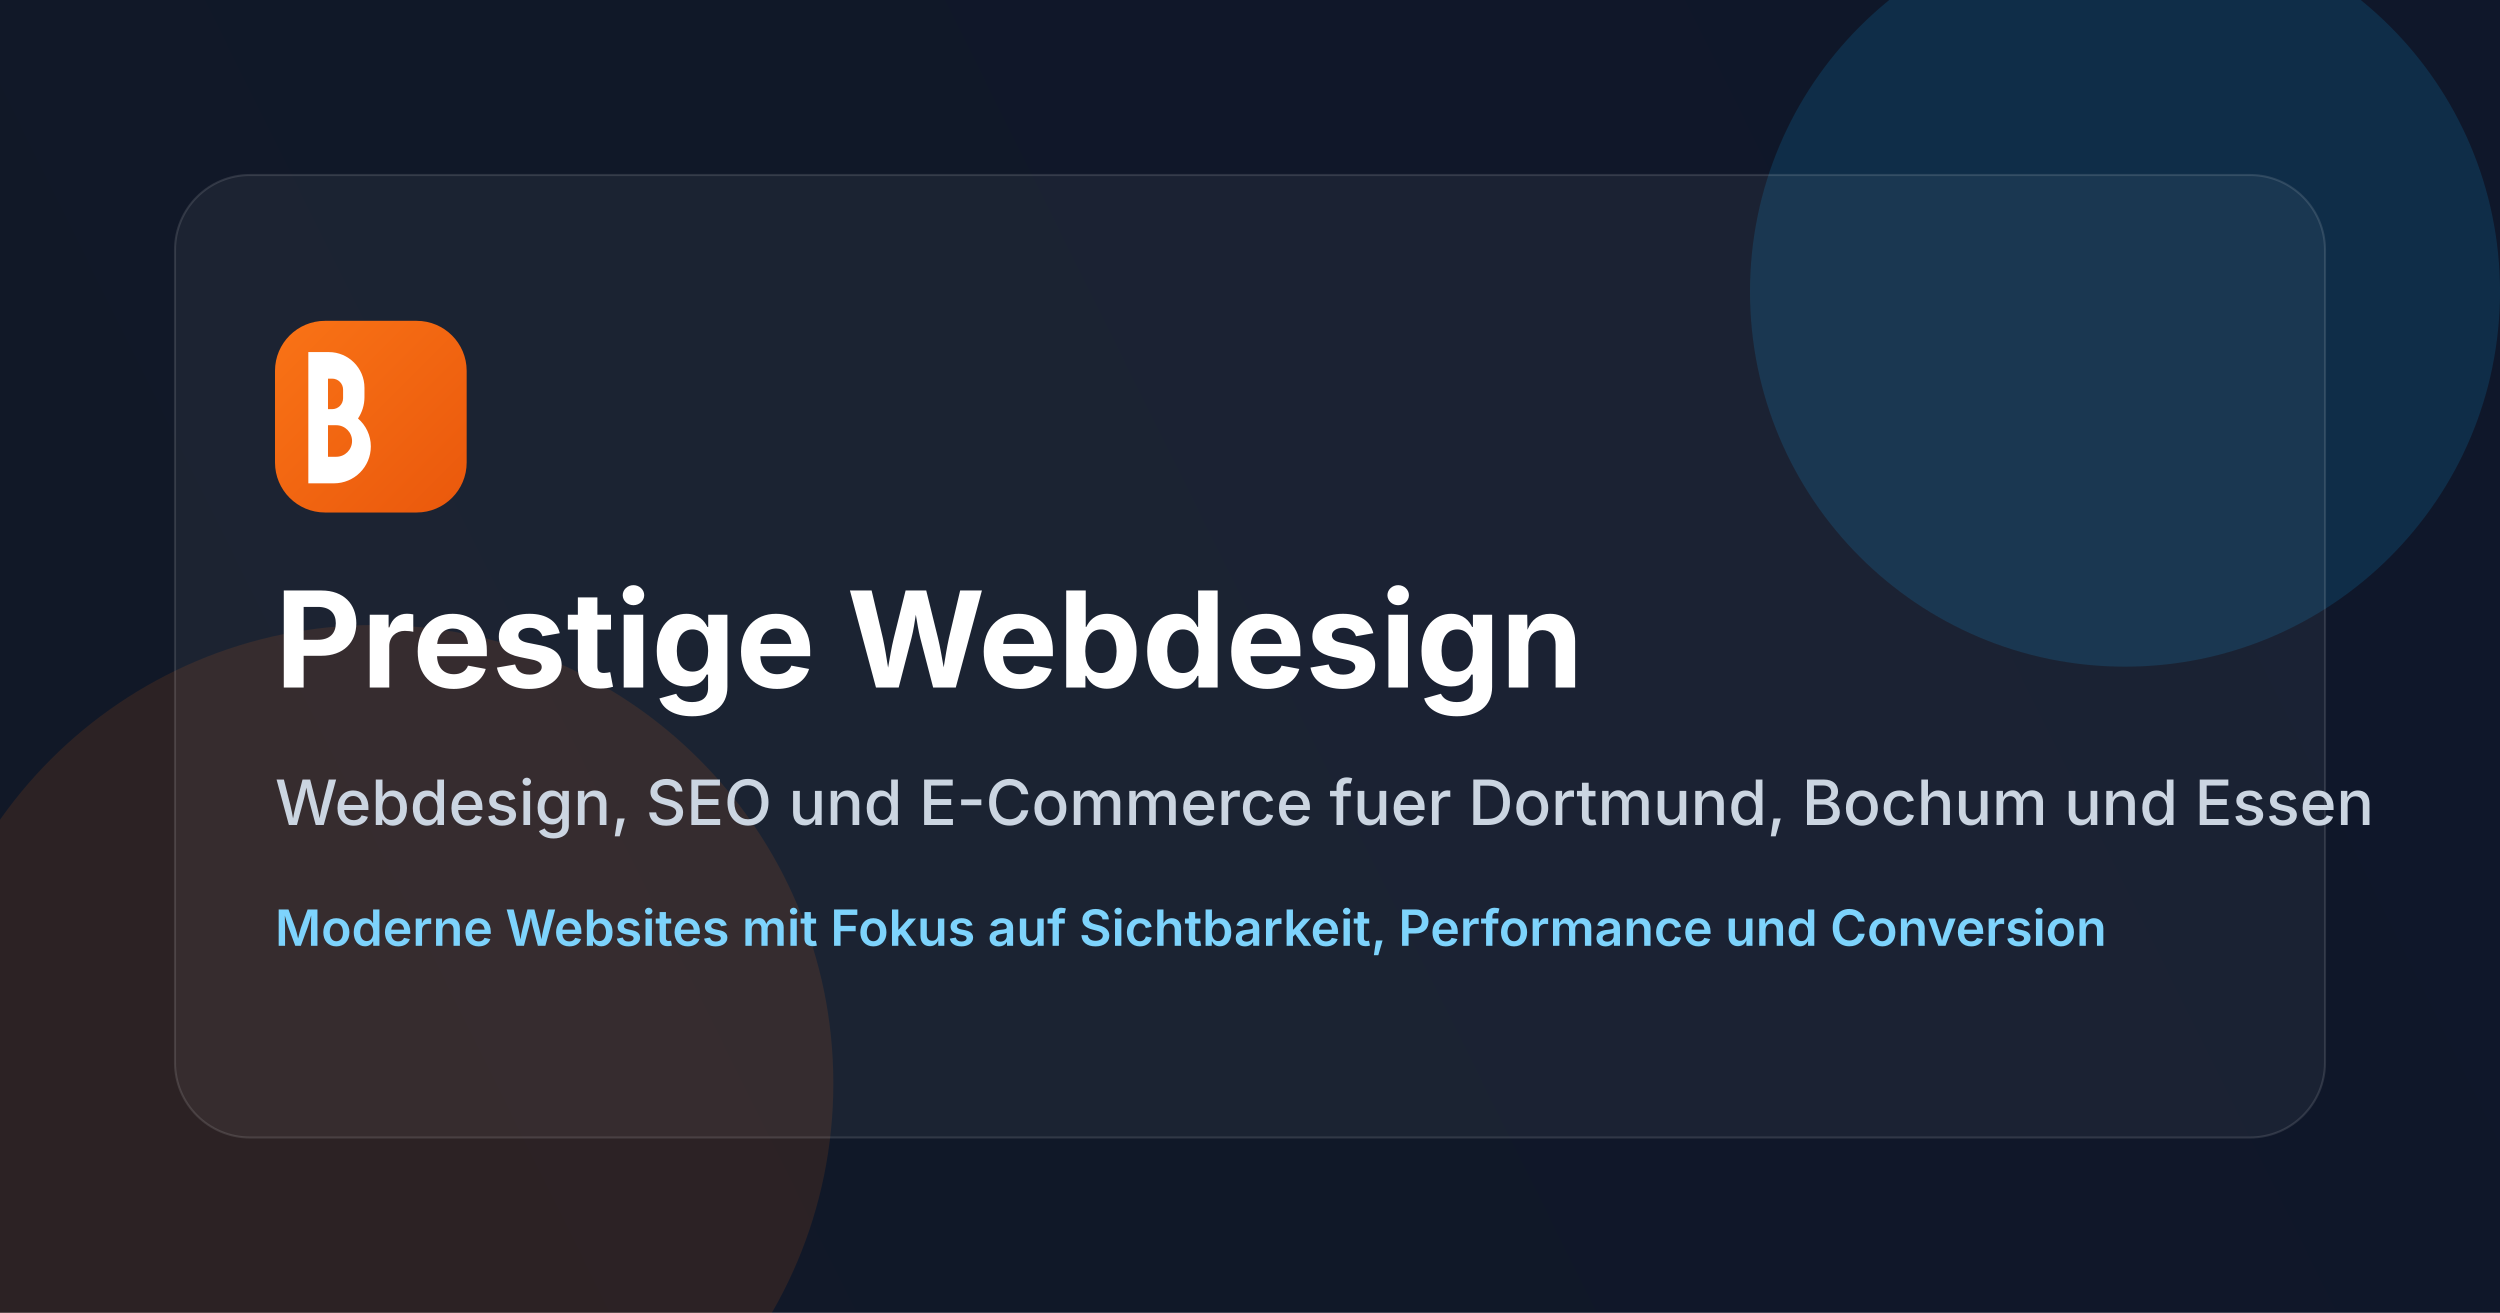
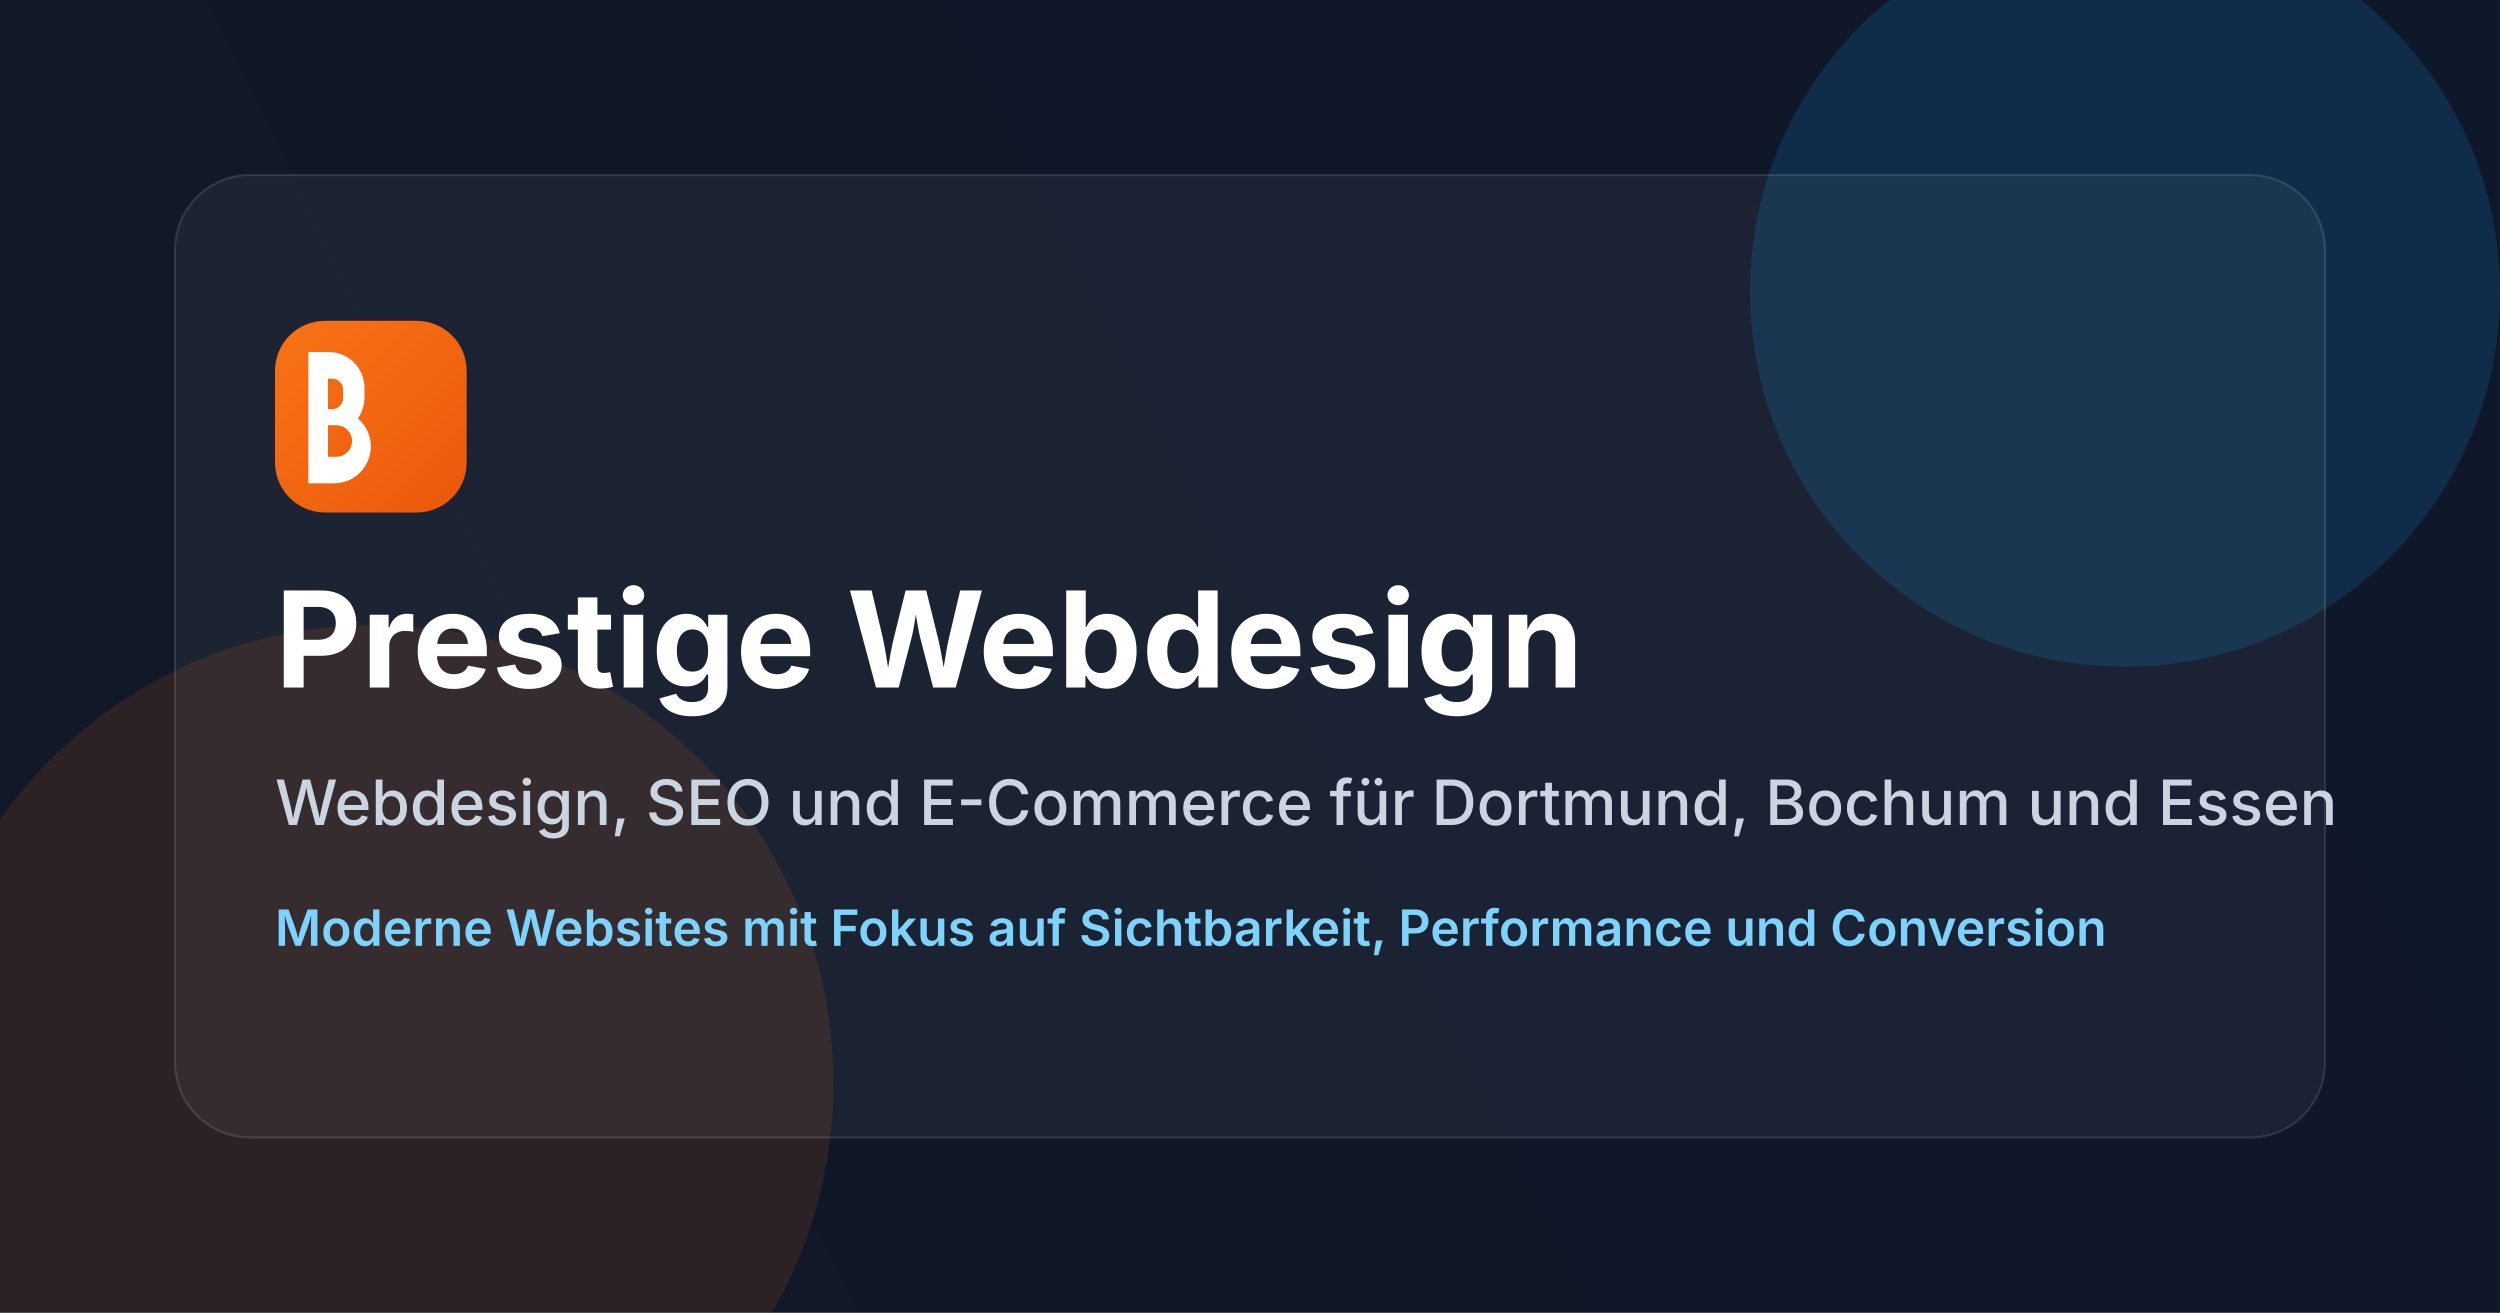
<svg xmlns="http://www.w3.org/2000/svg" width="1200" height="630" viewBox="0 0 1200 630" fill="none">
  <rect width="1200" height="630" fill="#020617" />
  <rect width="1200" height="630" fill="url(#bg)" />
  <circle cx="1020" cy="140" r="180" fill="#0EA5E9" fill-opacity="0.16" />
  <circle cx="180" cy="520" r="220" fill="#F97316" fill-opacity="0.12" />
  <rect x="84" y="84" width="1032" height="462" rx="36" fill="white" fill-opacity="0.05" stroke="white" stroke-opacity="0.12" />
  <rect x="132" y="154" width="92" height="92" rx="24" fill="url(#logo)" />
  <path d="M174.941 186.136C174.941 176.67 167.271 169 157.805 169H148V232H160.299C170.075 232 178 224.075 178 214.299C178 208.938 175.607 204.136 171.842 200.89C173.773 197.964 174.941 194.459 174.941 190.682V186.136ZM159.438 181.75C162.332 181.75 164.679 184.096 164.679 186.99V191.153C164.679 194.047 162.332 196.394 159.438 196.394H157.438V181.75H159.438ZM161.414 219.25H157.438V204.105H161.414C165.597 204.105 168.988 207.496 168.988 211.678C168.988 215.86 165.597 219.25 161.414 219.25Z" fill="white" />
  <text x="132" y="330" fill="white" font-family="Inter, Arial, sans-serif" font-size="64" font-weight="700">Prestige Webdesign</text>
  <text x="132" y="396" fill="#CBD5E1" font-family="Inter, Arial, sans-serif" font-size="30" font-weight="500">
-     Webdesign, SEO und E-Commerce fuer Dortmund, Bochum und Essen
+     Webdesign, SEO und E-Commerce für Dortmund, Bochum und Essen
  </text>
  <text x="132" y="454" fill="#7DD3FC" font-family="Inter, Arial, sans-serif" font-size="24" font-weight="600">
    Moderne Websites mit Fokus auf Sichtbarkeit, Performance und Conversion
  </text>
  <defs>
    <linearGradient id="bg" x1="1180" y1="32" x2="40" y2="598" gradientUnits="userSpaceOnUse">
      <stop stop-color="#0F172A" />
      <stop offset="1" stop-color="#111827" />
    </linearGradient>
    <linearGradient id="logo" x1="132" y1="154" x2="224" y2="246" gradientUnits="userSpaceOnUse">
      <stop stop-color="#F97316" />
      <stop offset="1" stop-color="#EA580C" />
    </linearGradient>
  </defs>
</svg>
